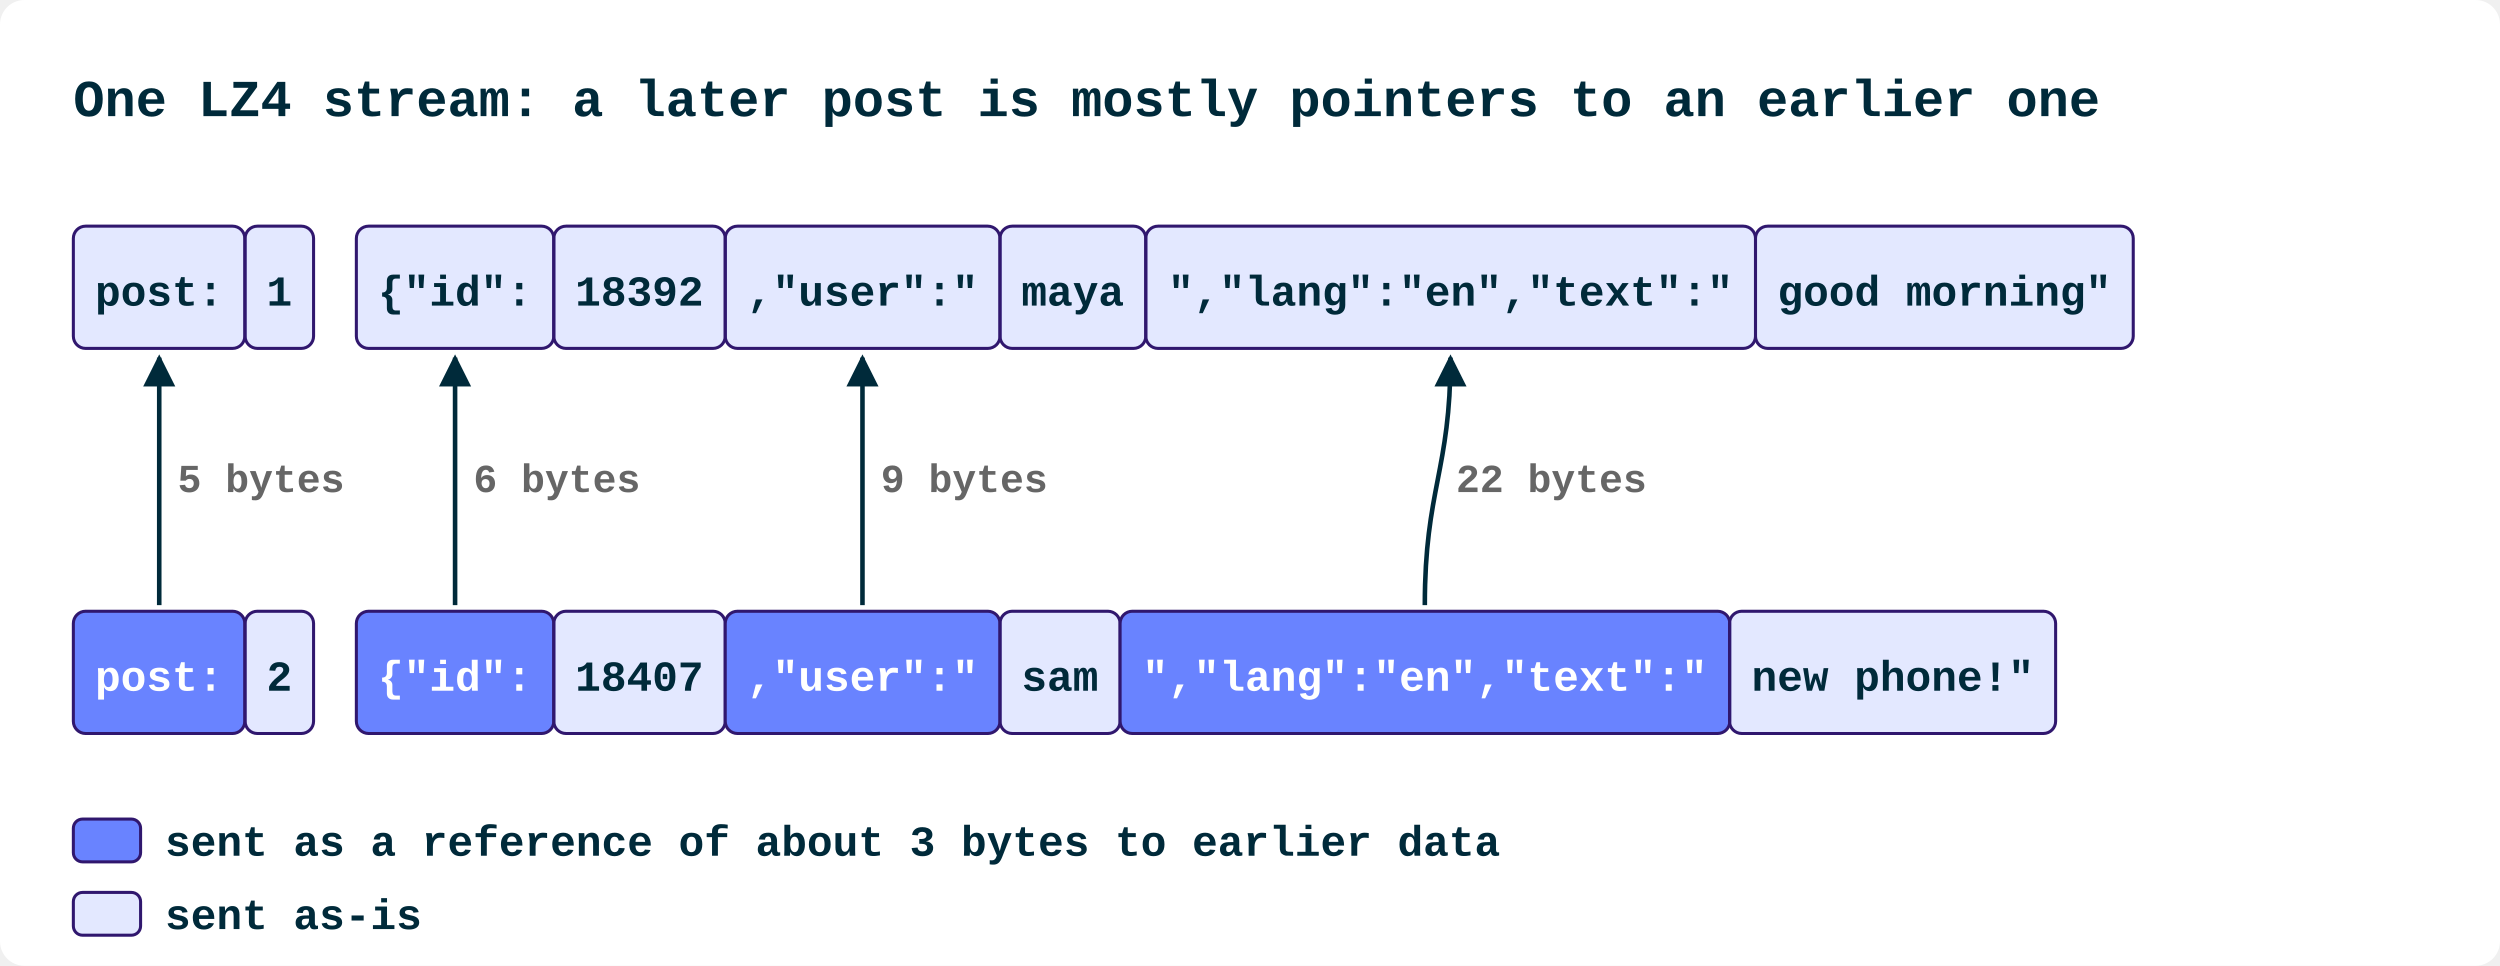
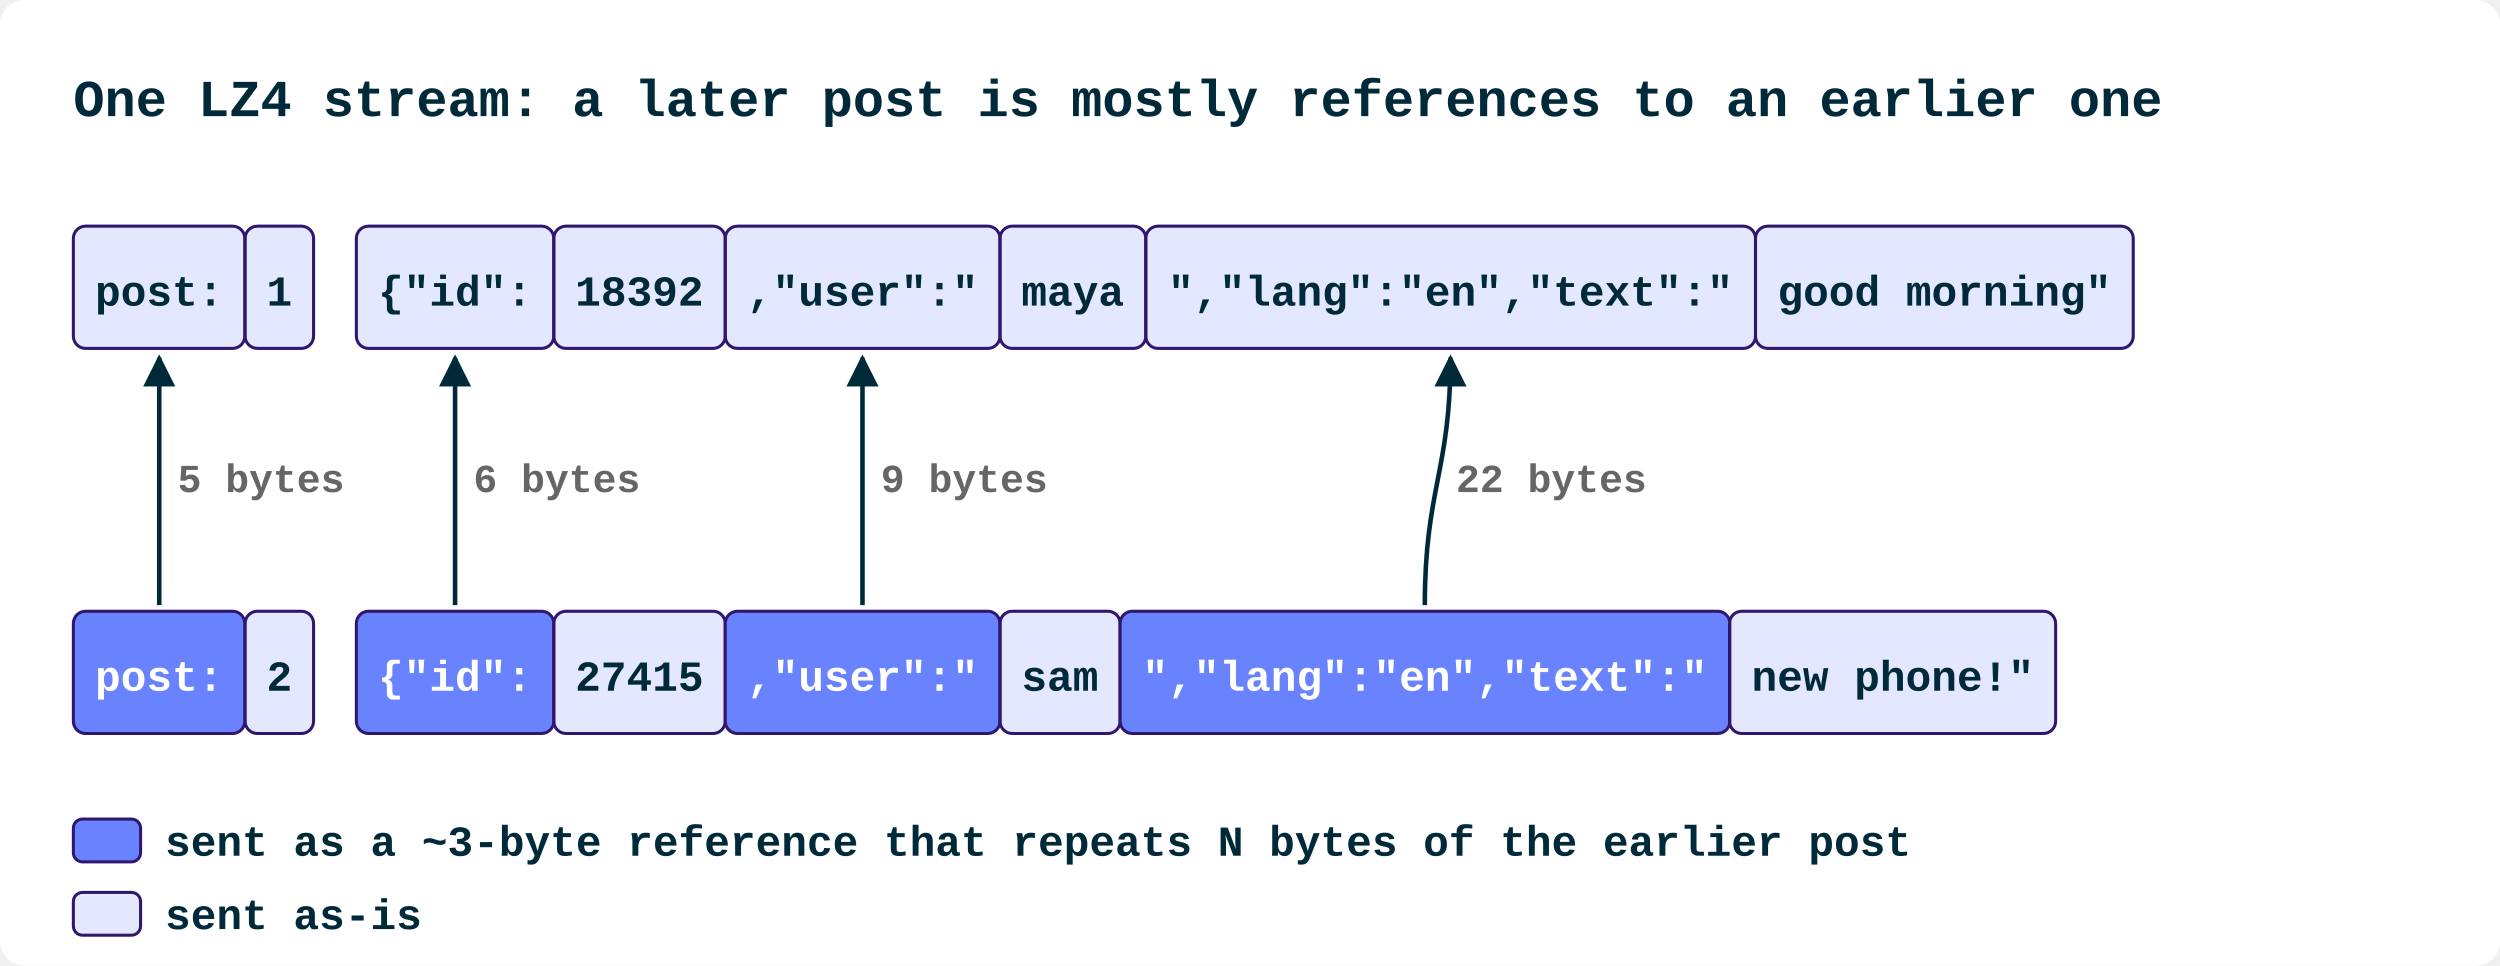
<svg xmlns="http://www.w3.org/2000/svg" viewBox="0 0 818 316" width="818" height="316">
  <style>
  .fd-background { fill: #ffffff; fill: var(--fd-background, #ffffff); }
  .fd-title { fill: #002a3a; fill: var(--fd-text, #002a3a); }
  .fd-field-box { fill: #6983ff; fill: var(--fd-field-fill, #6983ff); stroke: #30176e; stroke: var(--fd-field-border, #30176e); stroke-width: 1; }
  .fd-extra-box { fill: #6983ff; fill: var(--fd-field-fill, #6983ff); fill-opacity: 0.18; stroke: #30176e; stroke: var(--fd-field-border, #30176e); stroke-width: 1; }
  .fd-padding-box { fill: url(#fd-hatch); stroke: #b9c2cc; stroke: var(--fd-padding-stroke, #b9c2cc); stroke-width: 1; }
  .fd-field-label { fill: #ffffff; fill: var(--fd-field-text, #ffffff); }
  .fd-callout-label { fill: #002a3a; fill: var(--fd-text, #002a3a); }
  .fd-muted { fill: #666666; fill: var(--fd-muted, #666666); }
  .fd-leader-line { stroke: #666666; stroke: var(--fd-muted, #666666); stroke-width: 1; fill: none; }
  .fd-pointer-arrow { stroke: #002a3a; stroke: var(--fd-text, #002a3a); stroke-width: 1.5; fill: none; }
  .fd-pointer-head { fill: #002a3a; fill: var(--fd-text, #002a3a); }
  .fd-hatch-background { fill: #f5f7f7; fill: var(--fd-padding-fill, #f5f7f7); }
  .fd-hatch-lines { stroke: #b9c2cc; stroke: var(--fd-padding-stroke, #b9c2cc); stroke-width: 1.5; }
  text { font-family: 'Fira Mono', Consolas, Menlo, Monaco, 'Courier New', monospace; font-family: var(--fd-font, 'Fira Mono', Consolas, Menlo, Monaco, 'Courier New', monospace); }
</style>
  <rect class="fd-background" width="100%" height="100%" rx="8" />
  <defs>
    <pattern id="fd-hatch" width="6" height="6" patternTransform="rotate(45)" patternUnits="userSpaceOnUse">
      <rect class="fd-hatch-background" width="6" height="6" />
      <line class="fd-hatch-lines" x1="0" y1="0" x2="0" y2="6" />
    </pattern>
    <marker id="head" viewBox="0 0 10 10" refX="9" refY="5" markerWidth="7" markerHeight="7" orient="auto-start-reverse">
      <path class="fd-pointer-head" d="M0,0 L10,5 L0,10 z" />
    </marker>
  </defs>
-   <text class="fd-title" x="24.0" y="38.0" font-size="17" font-weight="700" text-anchor="start">One LZ4 stream: a later post is mostly pointers to an earlier one</text>
+   <text class="fd-title" x="24.0" y="38.0" font-size="17" font-weight="700" text-anchor="start">One LZ4 stream: a later post is mostly references to an earlier one</text>
  <rect class="fd-extra-box" x="24.0" y="74" width="56.1" height="40" rx="4" />
  <text class="fd-callout-label" x="52.1" y="100.0" font-size="14" font-weight="600" text-anchor="middle">post:</text>
  <rect class="fd-extra-box" x="80.2" y="74" width="22.4" height="40" rx="4" />
  <text class="fd-callout-label" x="91.4" y="100.0" font-size="14" font-weight="600" text-anchor="middle">1</text>
  <rect class="fd-extra-box" x="116.6" y="74" width="64.6" height="40" rx="4" />
  <text class="fd-callout-label" x="148.9" y="100.0" font-size="14" font-weight="600" text-anchor="middle">{"id":</text>
  <rect class="fd-extra-box" x="181.2" y="74" width="56.1" height="40" rx="4" />
  <text class="fd-callout-label" x="209.2" y="100.0" font-size="14" font-weight="600" text-anchor="middle">18392</text>
  <rect class="fd-extra-box" x="237.3" y="74" width="89.9" height="40" rx="4" />
  <text class="fd-callout-label" x="282.2" y="100.0" font-size="14" font-weight="600" text-anchor="middle">,"user":"</text>
  <rect class="fd-extra-box" x="327.2" y="74" width="47.7" height="40" rx="4" />
  <text class="fd-callout-label" x="351.0" y="100.0" font-size="14" font-weight="600" text-anchor="middle">maya</text>
  <rect class="fd-extra-box" x="374.9" y="74" width="199.5" height="40" rx="4" />
  <text class="fd-callout-label" x="474.6" y="100.0" font-size="14" font-weight="600" text-anchor="middle">","lang":"en","text":"</text>
  <rect class="fd-extra-box" x="574.4" y="74" width="123.6" height="40" rx="4" />
  <text class="fd-callout-label" x="636.2" y="100.0" font-size="14" font-weight="600" text-anchor="middle">good morning"</text>
  <rect class="fd-field-box" x="24.0" y="200" width="56.1" height="40" rx="4" />
  <text class="fd-field-label" x="52.1" y="226.0" font-size="14" font-weight="700" text-anchor="middle">post:</text>
  <path class="fd-pointer-arrow" d="M 52.1 198 C 52.1 160, 52.1 154, 52.1 117" marker-end="url(#head)" />
  <text class="fd-muted" x="58.1" y="161.0" font-size="13" font-weight="600" text-anchor="start">5 bytes</text>
  <rect class="fd-extra-box" x="80.2" y="200" width="22.4" height="40" rx="4" />
  <text class="fd-callout-label" x="91.4" y="226.0" font-size="14" font-weight="600" text-anchor="middle">2</text>
  <rect class="fd-field-box" x="116.6" y="200" width="64.6" height="40" rx="4" />
  <text class="fd-field-label" x="148.9" y="226.0" font-size="14" font-weight="700" text-anchor="middle">{"id":</text>
  <path class="fd-pointer-arrow" d="M 148.9 198 C 148.9 160, 148.9 154, 148.9 117" marker-end="url(#head)" />
  <text class="fd-muted" x="154.9" y="161.0" font-size="13" font-weight="600" text-anchor="start">6 bytes</text>
  <rect class="fd-extra-box" x="181.2" y="200" width="56.1" height="40" rx="4" />
-   <text class="fd-callout-label" x="209.2" y="226.0" font-size="14" font-weight="600" text-anchor="middle">18407</text>
+   <text class="fd-callout-label" x="209.2" y="226.0" font-size="14" font-weight="600" text-anchor="middle">27415</text>
  <rect class="fd-field-box" x="237.3" y="200" width="89.9" height="40" rx="4" />
  <text class="fd-field-label" x="282.2" y="226.0" font-size="14" font-weight="700" text-anchor="middle">,"user":"</text>
  <path class="fd-pointer-arrow" d="M 282.2 198 C 282.2 160, 282.2 154, 282.2 117" marker-end="url(#head)" />
  <text class="fd-muted" x="288.2" y="161.0" font-size="13" font-weight="600" text-anchor="start">9 bytes</text>
  <rect class="fd-extra-box" x="327.2" y="200" width="39.3" height="40" rx="4" />
  <text class="fd-callout-label" x="346.8" y="226.0" font-size="14" font-weight="600" text-anchor="middle">sam</text>
  <rect class="fd-field-box" x="366.5" y="200" width="199.5" height="40" rx="4" />
  <text class="fd-field-label" x="466.2" y="226.0" font-size="14" font-weight="700" text-anchor="middle">","lang":"en","text":"</text>
  <path class="fd-pointer-arrow" d="M 466.2 198 C 466.2 160, 474.6 154, 474.6 117" marker-end="url(#head)" />
  <text class="fd-muted" x="476.4" y="161.0" font-size="13" font-weight="600" text-anchor="start">22 bytes</text>
  <rect class="fd-extra-box" x="565.9" y="200" width="106.7" height="40" rx="4" />
  <text class="fd-callout-label" x="619.3" y="226.0" font-size="14" font-weight="600" text-anchor="middle">new phone!"</text>
  <rect class="fd-field-box" x="24" y="268" width="22" height="14" rx="3" />
-   <text class="fd-callout-label" x="54.0" y="280.0" font-size="14" font-weight="600" text-anchor="start">sent as a reference of about 3 bytes to earlier data</text>
+   <text class="fd-callout-label" x="54.0" y="280.0" font-size="14" font-weight="600" text-anchor="start">sent as a ~3-byte reference that repeats N bytes of the earlier post</text>
  <rect class="fd-extra-box" x="24" y="292" width="22" height="14" rx="3" />
  <text class="fd-callout-label" x="54.0" y="304.0" font-size="14" font-weight="600" text-anchor="start">sent as-is</text>
</svg>
